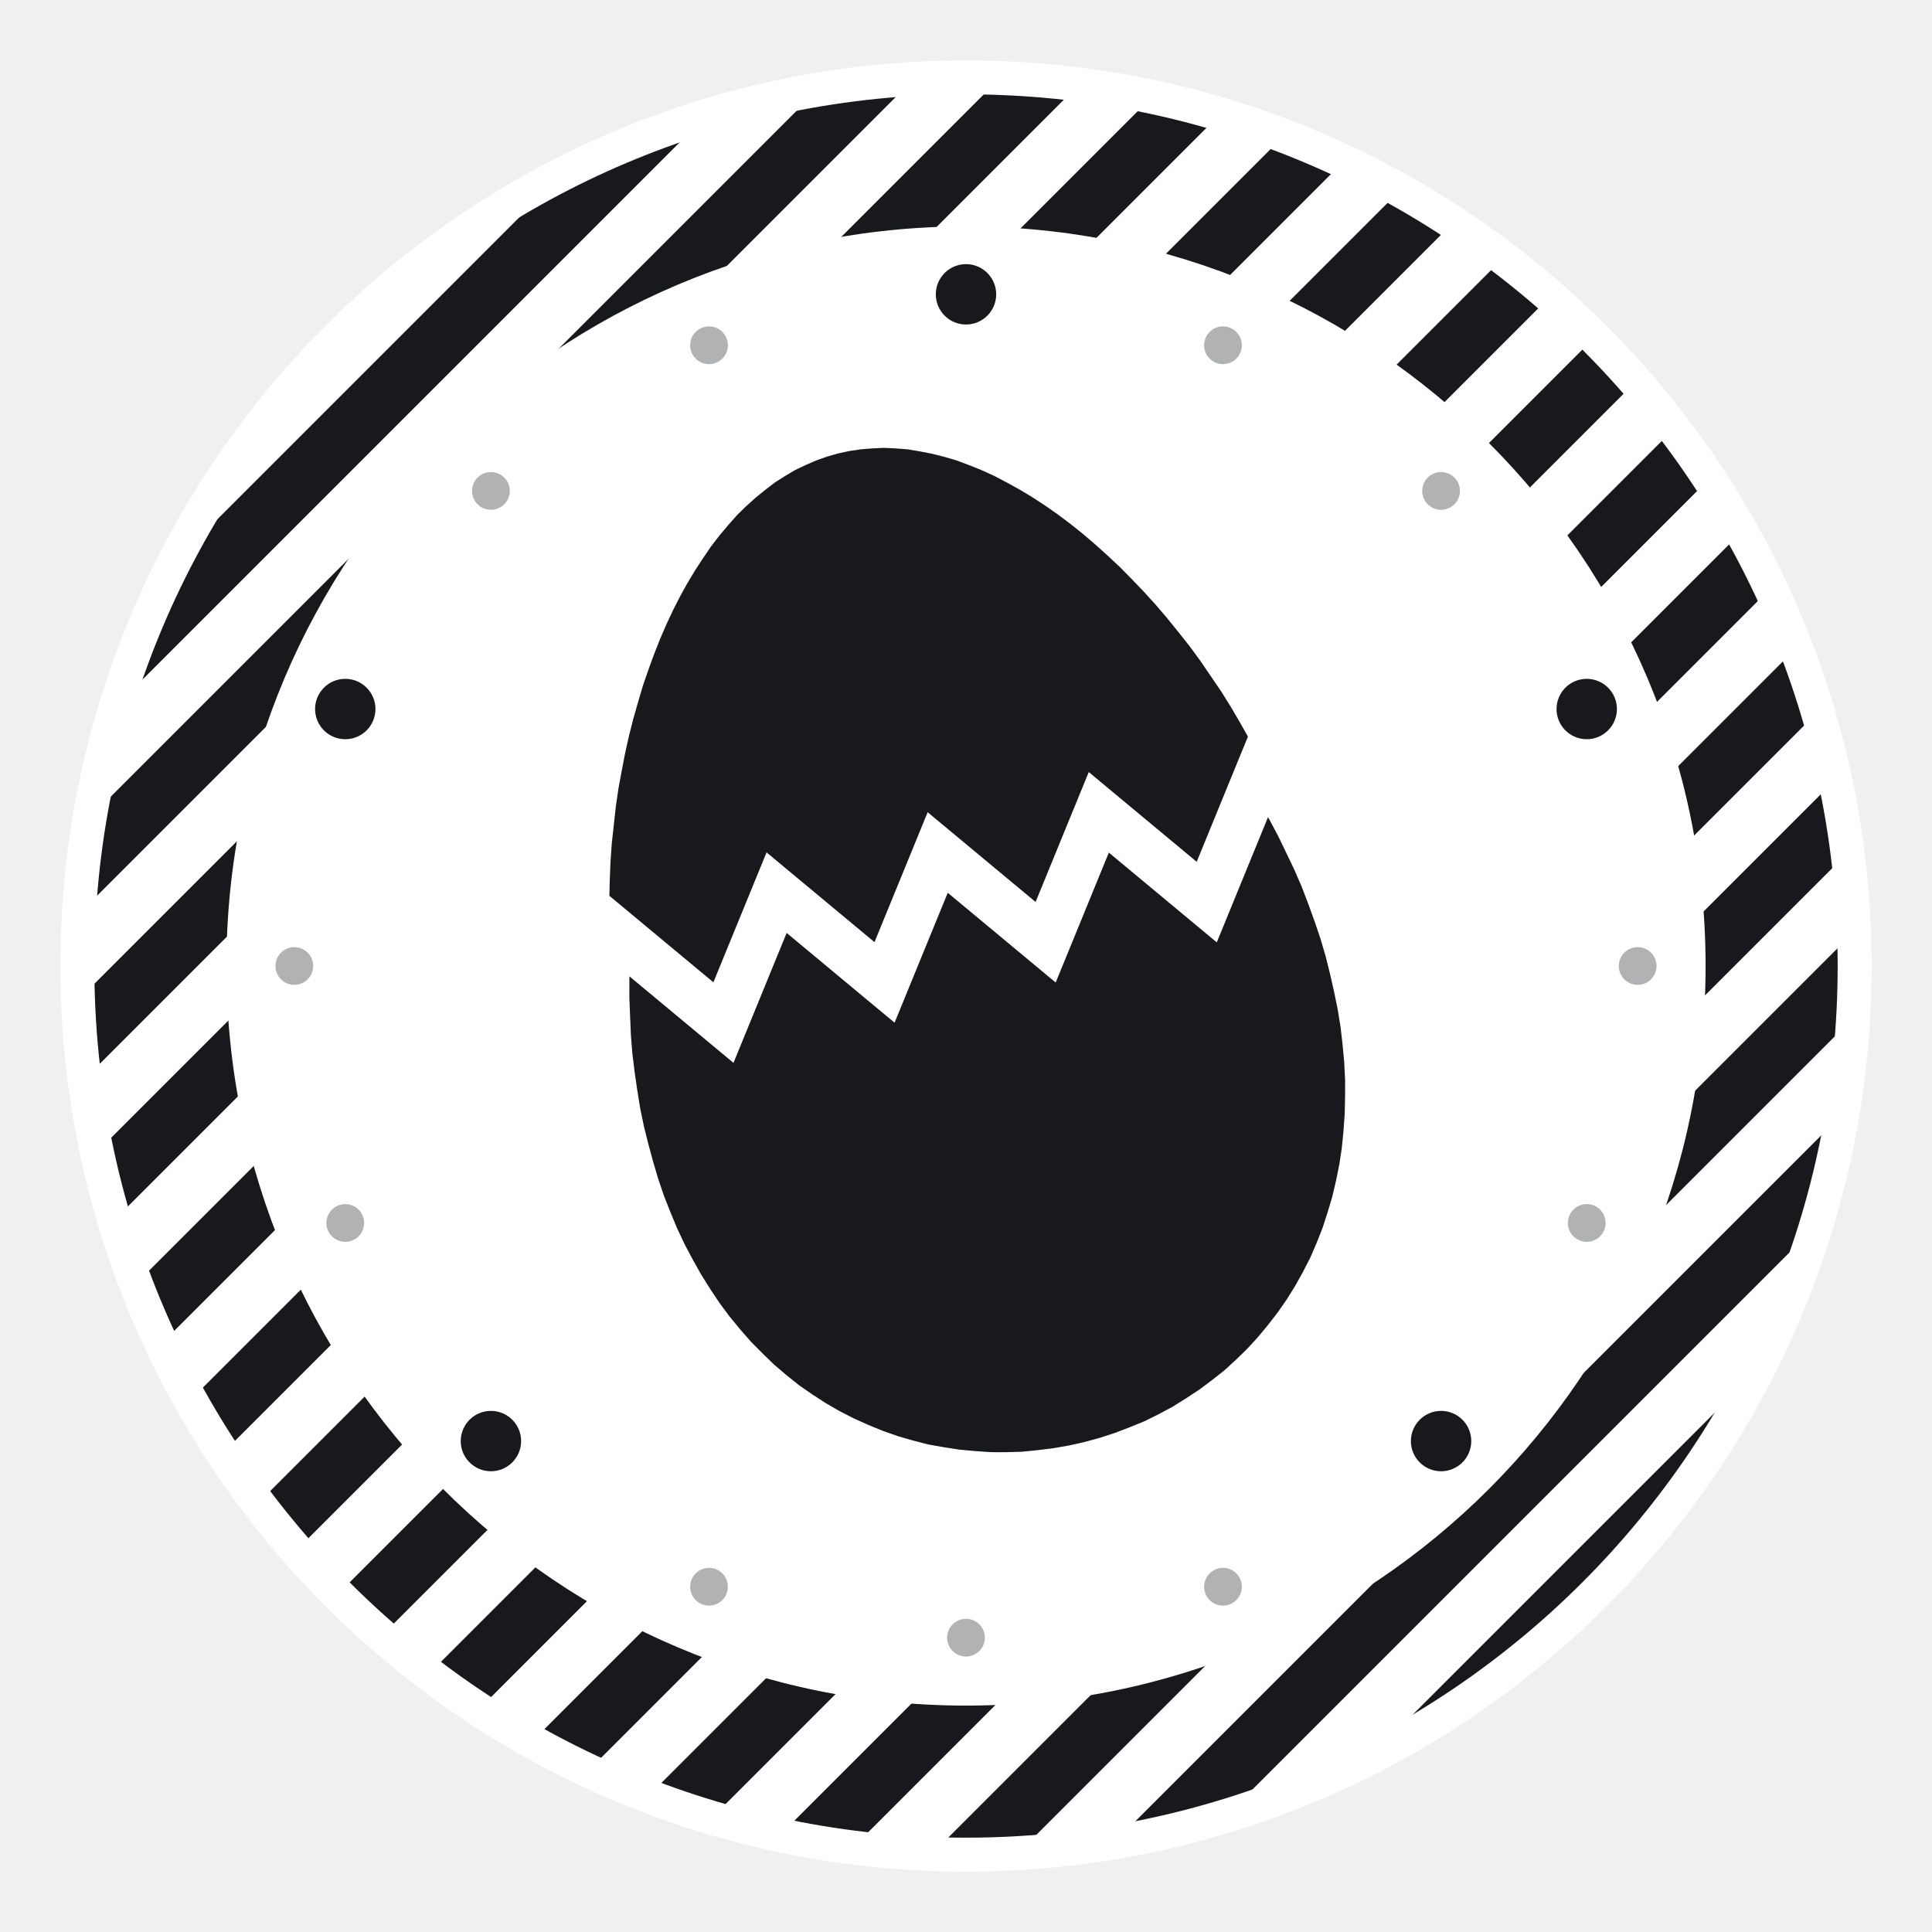
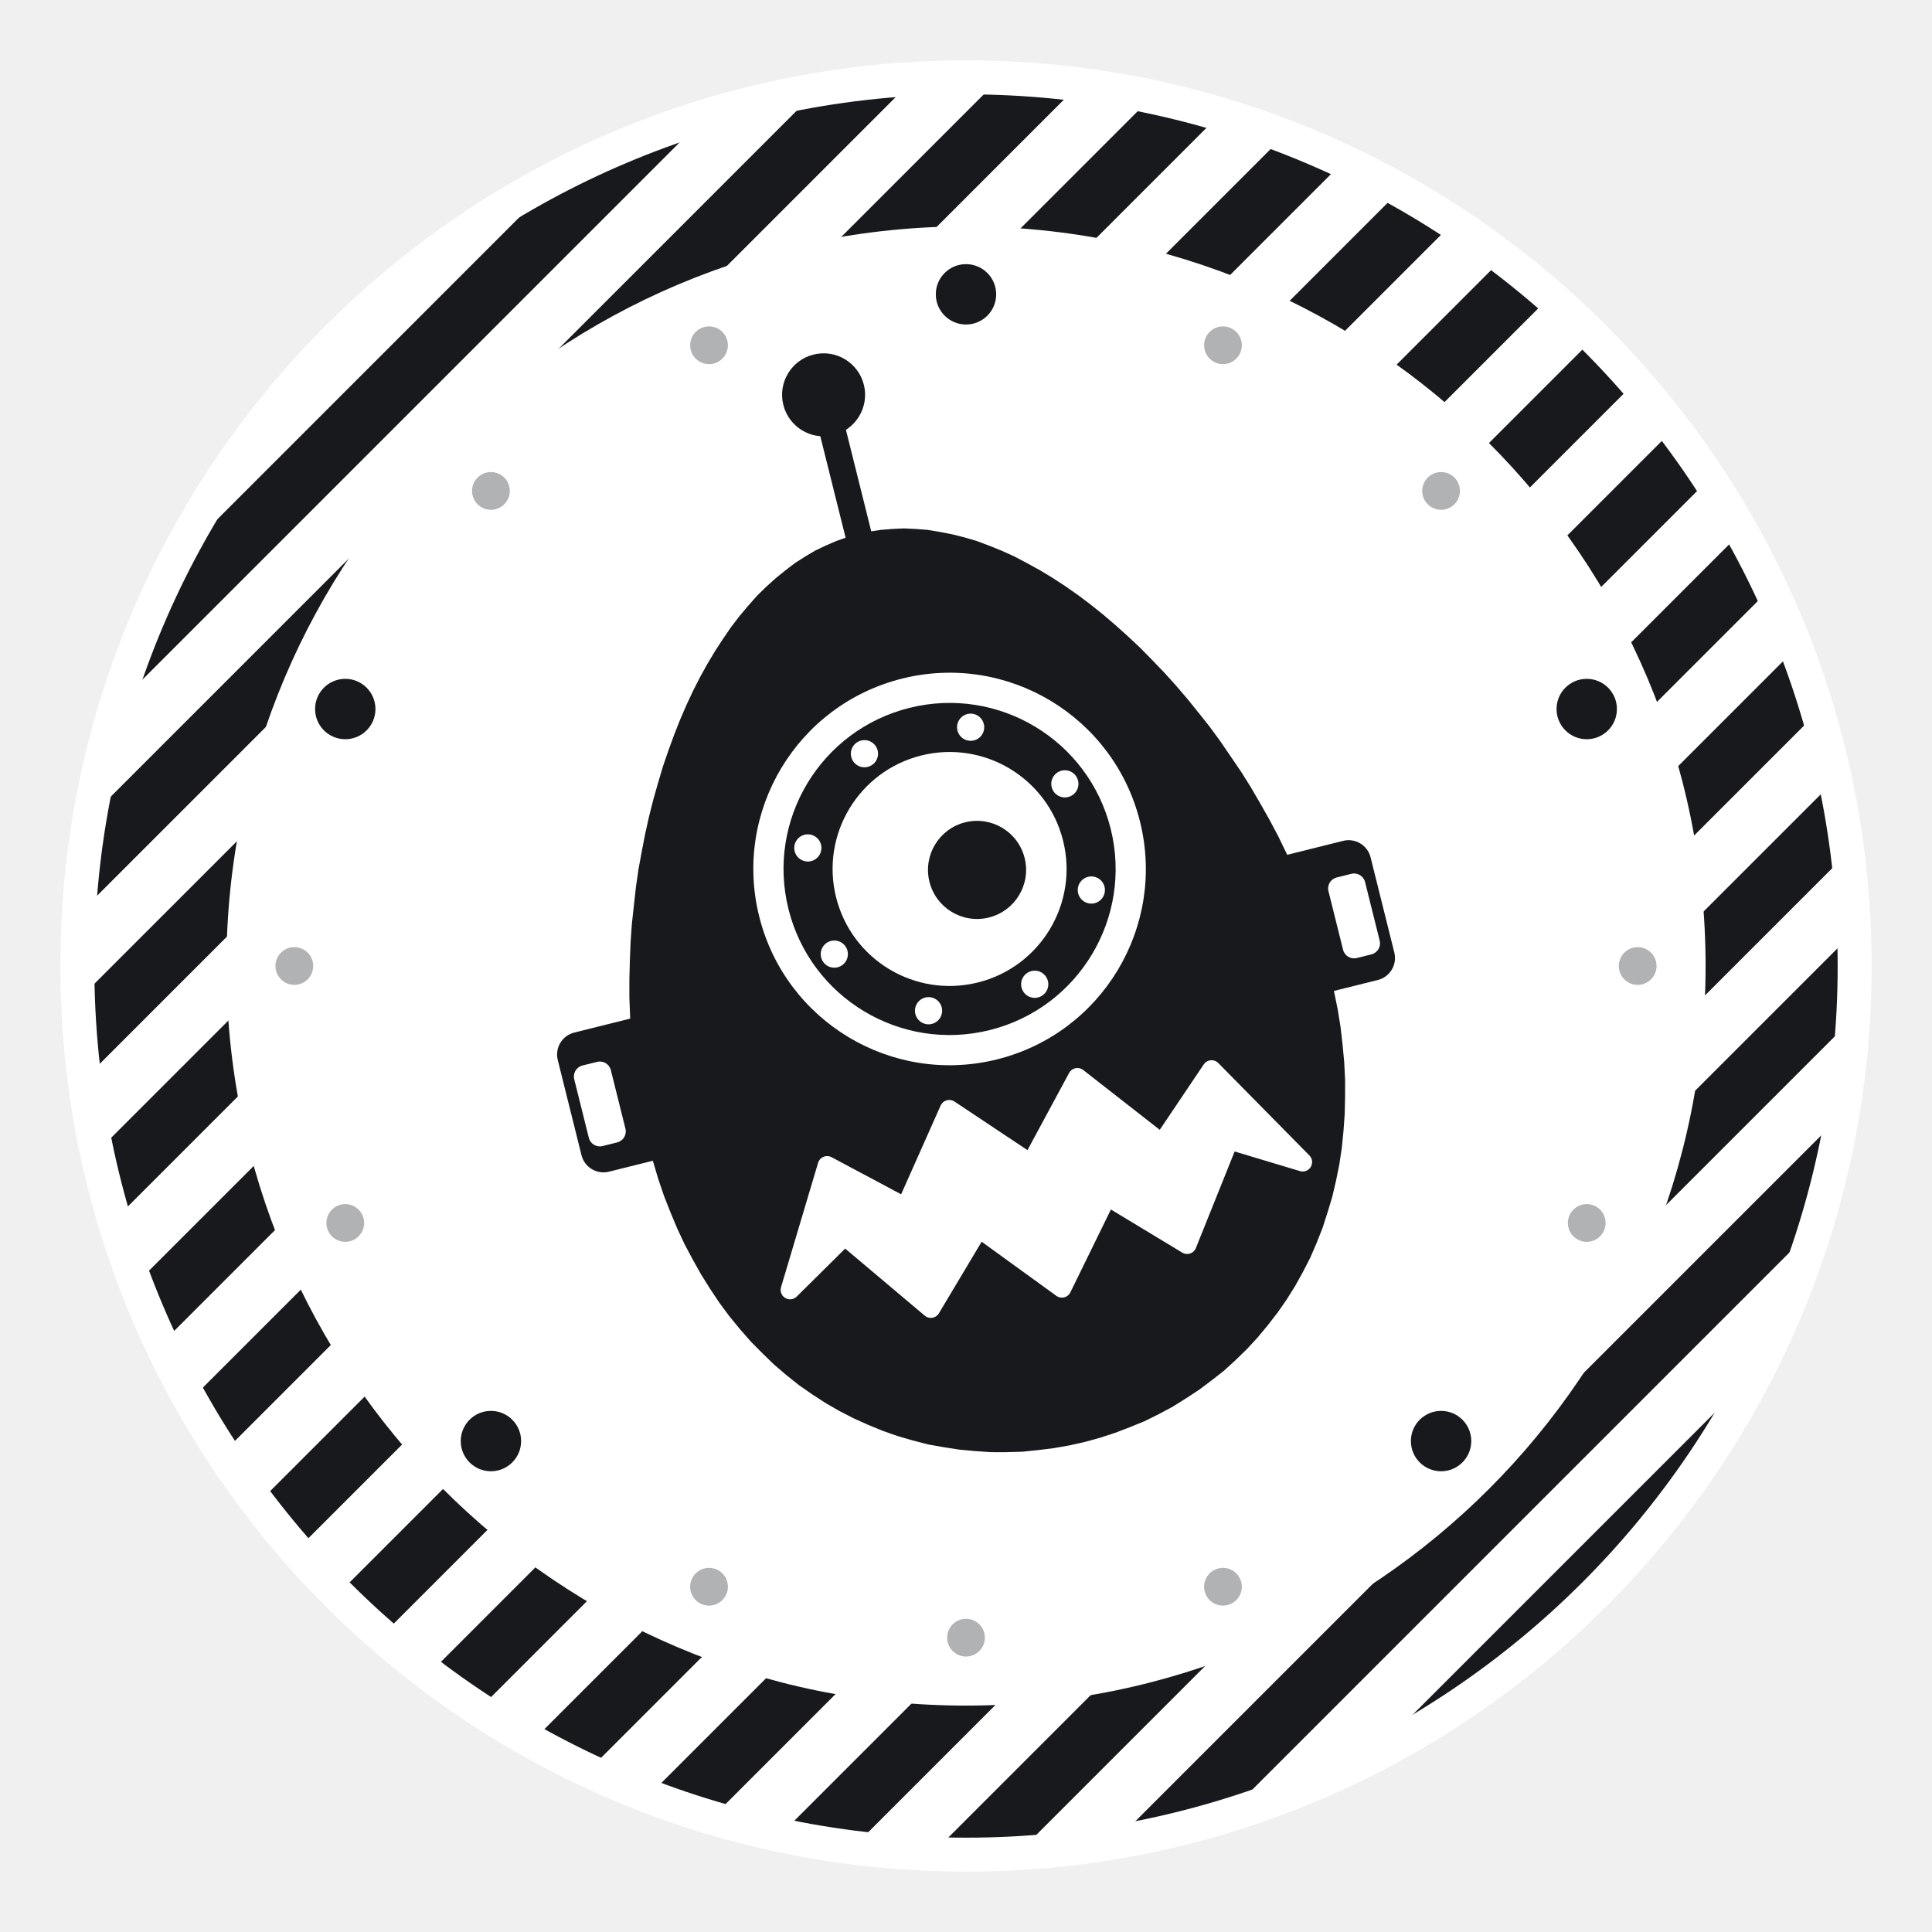
<svg xmlns="http://www.w3.org/2000/svg" viewBox="0 0 512 512" width="512" height="512">
  <circle cx="256" cy="256" r="240" fill="#fff" />
  <clipPath id="ciw">
    <circle cx="256.0" cy="256.0" r="196.0" />
  </clipPath>
  <g transform="translate(0.00 0.00) scale(1)">
    <clipPath id="crw">
      <path d="M25.0,256.0 a231.0,231.0 0 1 0 462.0,0 a231.0,231.0 0 1 0 -462.0,0Z M60.0,256.0 a196.0,196.0 0 1 0 392.0,0 a196.0,196.0 0 1 0 -392.0,0Z" clip-rule="evenodd" />
    </clipPath>
    <defs>
      <pattern id="hzw" patternUnits="userSpaceOnUse" width="32.0" height="32.0" patternTransform="rotate(45 256.0 256.0)">
        <rect width="16.0" height="32.0" fill="#17191d" />
      </pattern>
    </defs>
    <rect x="0" y="0" width="512" height="512" fill="url(#hzw)" clip-path="url(#crw)" />
    <g clip-path="url(#ciw)">
-       <clipPath id="ctw">
-         <path d="M56.0,36.0 L66.0,266.0 L146.0,266.0 L168.0,236.0 L190.0,266.0 L212.0,236.0 L234.0,266.0 L256.0,236.0 L278.0,266.0 L300.0,236.0 L322.0,266.0 L344.0,236.0 L366.0,266.0 L446.0,266.0 L456.0,36.0Z" />
-       </clipPath>
-       <clipPath id="cbw">
-         <path d="M56.0,476.0 L66.0,266.0 L146.0,266.0 L168.0,236.0 L190.0,266.0 L212.0,236.0 L234.0,266.0 L256.0,236.0 L278.0,266.0 L300.0,236.0 L322.0,266.0 L344.0,236.0 L366.0,266.0 L446.0,266.0 L456.0,476.0Z" />
-       </clipPath>
      <circle cx="256.0" cy="78.0" r="8.0" fill="#17191d" />
      <circle cx="324.1" cy="91.5" r="5.0" fill="#17191d55" />
      <circle cx="381.9" cy="130.1" r="5.0" fill="#17191d55" />
      <circle cx="420.5" cy="187.9" r="8.0" fill="#17191d" />
      <circle cx="434.0" cy="256.0" r="5.0" fill="#17191d55" />
      <circle cx="420.5" cy="324.1" r="5.0" fill="#17191d55" />
      <circle cx="381.9" cy="381.9" r="8.0" fill="#17191d" />
      <circle cx="324.1" cy="420.5" r="5.0" fill="#17191d55" />
      <circle cx="256.0" cy="434.0" r="5.0" fill="#17191d55" />
      <circle cx="187.9" cy="420.5" r="5.0" fill="#17191d55" />
      <circle cx="130.1" cy="381.9" r="8.0" fill="#17191d" />
      <circle cx="91.5" cy="324.1" r="5.0" fill="#17191d55" />
      <circle cx="78.0" cy="256.0" r="5.0" fill="#17191d55" />
      <circle cx="91.5" cy="187.9" r="8.0" fill="#17191d" />
      <circle cx="130.1" cy="130.1" r="5.0" fill="#17191d55" />
      <circle cx="187.9" cy="91.5" r="5.0" fill="#17191d55" />
      <g transform="rotate(-14 256.0 256.0)">
-         <path d="M256.0,138.0 L259.0,138.1 L262.1,138.4 L265.1,138.9 L268.1,139.5 L271.1,140.4 L274.1,141.4 L277.1,142.7 L280.1,144.1 L283.1,145.7 L286.0,147.4 L288.9,149.4 L291.8,151.5 L294.7,153.8 L297.5,156.3 L300.3,158.9 L303.1,161.7 L305.8,164.6 L308.5,167.7 L311.1,170.9 L313.7,174.3 L316.2,177.8 L318.7,181.5 L321.1,185.2 L323.4,189.1 L325.7,193.1 L327.9,197.2 L330.0,201.4 L332.0,205.7 L334.0,210.1 L335.8,214.5 L337.5,219.1 L339.2,223.7 L340.7,228.3 L342.1,233.1 L343.4,237.8 L344.6,242.6 L345.6,247.4 L346.6,252.3 L347.4,257.1 L348.0,262.0 L348.5,266.9 L348.9,271.7 L349.1,276.6 L349.1,281.4 L349.0,286.2 L348.8,290.9 L348.4,295.7 L347.8,300.3 L347.1,304.9 L346.2,309.5 L345.1,313.9 L343.9,318.3 L342.5,322.6 L341.0,326.8 L339.3,330.9 L337.4,334.9 L335.4,338.8 L333.2,342.5 L330.9,346.2 L328.4,349.7 L325.8,353.1 L323.0,356.3 L320.1,359.4 L317.1,362.3 L313.9,365.1 L310.6,367.7 L307.2,370.2 L303.7,372.5 L300.1,374.6 L296.4,376.6 L292.6,378.3 L288.8,379.9 L284.8,381.3 L280.8,382.6 L276.8,383.6 L272.7,384.5 L268.5,385.1 L264.4,385.6 L260.2,385.9 L256.0,386.0 L251.8,385.9 L247.6,385.6 L243.5,385.1 L239.3,384.5 L235.2,383.6 L231.2,382.6 L227.2,381.3 L223.2,379.9 L219.4,378.3 L215.6,376.6 L211.9,374.6 L208.3,372.5 L204.8,370.2 L201.4,367.7 L198.1,365.1 L194.9,362.3 L191.9,359.4 L189.0,356.3 L186.2,353.1 L183.6,349.7 L181.1,346.2 L178.8,342.5 L176.6,338.8 L174.6,334.9 L172.7,330.9 L171.0,326.8 L169.5,322.6 L168.1,318.3 L166.9,313.9 L165.8,309.5 L164.9,304.9 L164.2,300.3 L163.6,295.7 L163.2,290.9 L163.0,286.2 L162.9,281.4 L162.9,276.6 L163.1,271.7 L163.5,266.9 L164.0,262.0 L164.6,257.1 L165.4,252.3 L166.4,247.4 L167.4,242.6 L168.6,237.8 L169.9,233.1 L171.3,228.3 L172.8,223.7 L174.5,219.1 L176.2,214.5 L178.0,210.1 L180.0,205.7 L182.0,201.4 L184.1,197.2 L186.3,193.1 L188.6,189.1 L190.9,185.2 L193.3,181.5 L195.8,177.8 L198.3,174.3 L200.9,170.9 L203.5,167.7 L206.2,164.6 L208.9,161.7 L211.7,158.9 L214.5,156.3 L217.3,153.8 L220.2,151.5 L223.1,149.4 L226.0,147.4 L228.9,145.7 L231.9,144.1 L234.9,142.7 L237.9,141.4 L240.9,140.4 L243.9,139.5 L246.9,138.9 L249.9,138.4 L253.0,138.1Z" fill="#17191d" clip-path="url(#cbw)" />
-         <g transform="translate(0 -22)">
-           <path d="M256.0,138.0 L259.0,138.1 L262.1,138.4 L265.1,138.9 L268.1,139.5 L271.1,140.4 L274.1,141.4 L277.1,142.7 L280.1,144.1 L283.1,145.7 L286.0,147.4 L288.9,149.4 L291.8,151.5 L294.7,153.8 L297.5,156.3 L300.3,158.9 L303.1,161.7 L305.8,164.6 L308.5,167.7 L311.1,170.9 L313.7,174.3 L316.2,177.8 L318.7,181.5 L321.1,185.2 L323.4,189.1 L325.7,193.1 L327.9,197.2 L330.0,201.4 L332.0,205.7 L334.0,210.1 L335.8,214.5 L337.5,219.1 L339.2,223.7 L340.7,228.3 L342.1,233.1 L343.4,237.8 L344.6,242.6 L345.6,247.4 L346.6,252.3 L347.4,257.1 L348.0,262.0 L348.5,266.9 L348.9,271.7 L349.1,276.6 L349.1,281.4 L349.0,286.2 L348.8,290.9 L348.4,295.7 L347.8,300.3 L347.1,304.9 L346.2,309.5 L345.1,313.9 L343.9,318.3 L342.5,322.6 L341.0,326.8 L339.3,330.9 L337.4,334.9 L335.4,338.8 L333.2,342.5 L330.9,346.2 L328.4,349.7 L325.8,353.1 L323.0,356.3 L320.1,359.4 L317.1,362.3 L313.9,365.1 L310.6,367.7 L307.2,370.2 L303.7,372.5 L300.1,374.6 L296.4,376.6 L292.6,378.3 L288.8,379.9 L284.8,381.3 L280.8,382.6 L276.8,383.6 L272.7,384.5 L268.5,385.1 L264.4,385.6 L260.2,385.9 L256.0,386.0 L251.8,385.9 L247.6,385.6 L243.5,385.1 L239.3,384.5 L235.2,383.6 L231.2,382.6 L227.2,381.3 L223.2,379.9 L219.4,378.3 L215.6,376.6 L211.9,374.6 L208.3,372.5 L204.8,370.2 L201.4,367.7 L198.1,365.1 L194.9,362.3 L191.9,359.4 L189.0,356.3 L186.2,353.1 L183.6,349.7 L181.1,346.2 L178.8,342.5 L176.6,338.8 L174.6,334.9 L172.7,330.9 L171.0,326.8 L169.5,322.6 L168.1,318.3 L166.9,313.9 L165.8,309.5 L164.9,304.9 L164.2,300.3 L163.6,295.7 L163.2,290.9 L163.0,286.2 L162.9,281.4 L162.9,276.6 L163.1,271.7 L163.5,266.9 L164.0,262.0 L164.6,257.1 L165.4,252.3 L166.4,247.4 L167.4,242.6 L168.6,237.8 L169.9,233.1 L171.3,228.3 L172.8,223.7 L174.5,219.1 L176.2,214.5 L178.0,210.1 L180.0,205.7 L182.0,201.4 L184.1,197.2 L186.3,193.1 L188.6,189.1 L190.9,185.2 L193.3,181.5 L195.8,177.8 L198.3,174.3 L200.9,170.9 L203.5,167.7 L206.2,164.6 L208.9,161.7 L211.7,158.9 L214.5,156.3 L217.3,153.8 L220.2,151.5 L223.1,149.4 L226.0,147.4 L228.9,145.7 L231.9,144.1 L234.9,142.7 L237.9,141.4 L240.9,140.4 L243.9,139.5 L246.9,138.9 L249.9,138.4 L253.0,138.1Z" fill="#17191d" clip-path="url(#ctw)" />
-         </g>
+         <rect x="252.5" y="104.0" width="7" height="40" rx="3.5" fill="#17191d" />
+         <circle cx="256.0" cy="100.0" r="11" fill="#17191d" />
+         <circle cx="256.0" cy="100.0" r="4.5" fill="#17191d" />
+         <rect x="145.0" y="248.0" width="34" height="38" rx="6" fill="#17191d" />
+         <rect x="148.0" y="257.0" width="10" height="22" rx="3" fill="#fff" />
+         <rect x="333.0" y="248.0" width="34" height="38" rx="6" fill="#17191d" />
+         <rect x="354.0" y="257.0" width="10" height="22" rx="3" fill="#fff" />
+         <path d="M256.0,138.0 L259.0,138.1 L262.1,138.4 L265.1,138.9 L268.1,139.5 L271.1,140.4 L274.1,141.4 L277.1,142.7 L280.1,144.1 L283.1,145.7 L286.0,147.4 L288.9,149.4 L291.8,151.5 L294.7,153.8 L297.5,156.3 L300.3,158.9 L303.1,161.7 L305.8,164.6 L308.5,167.7 L311.1,170.9 L313.7,174.3 L316.2,177.8 L318.7,181.5 L321.1,185.2 L323.4,189.1 L325.7,193.1 L327.9,197.2 L330.0,201.4 L332.0,205.7 L334.0,210.1 L335.8,214.5 L337.5,219.1 L339.2,223.7 L340.7,228.3 L342.1,233.1 L343.4,237.8 L344.6,242.6 L345.6,247.4 L346.6,252.3 L347.4,257.1 L348.0,262.0 L348.5,266.9 L348.9,271.7 L349.1,276.6 L349.1,281.4 L349.0,286.2 L348.8,290.9 L348.4,295.7 L347.8,300.3 L347.1,304.9 L346.2,309.5 L345.1,313.9 L343.9,318.3 L342.5,322.6 L341.0,326.8 L339.3,330.9 L337.4,334.9 L335.4,338.8 L333.2,342.5 L330.9,346.2 L328.4,349.7 L325.8,353.1 L323.0,356.3 L320.1,359.4 L317.1,362.3 L313.9,365.1 L310.6,367.7 L307.2,370.2 L303.7,372.5 L300.1,374.6 L296.4,376.6 L292.6,378.3 L288.8,379.9 L284.8,381.3 L280.8,382.6 L276.8,383.6 L272.7,384.5 L268.5,385.1 L264.4,385.6 L260.2,385.9 L256.0,386.0 L251.8,385.9 L247.6,385.6 L243.5,385.1 L239.3,384.5 L235.2,383.6 L231.2,382.6 L227.2,381.3 L223.2,379.9 L219.4,378.3 L215.6,376.6 L211.9,374.6 L208.3,372.5 L204.8,370.2 L201.4,367.7 L198.1,365.1 L194.9,362.3 L191.9,359.4 L189.0,356.3 L186.2,353.1 L183.6,349.7 L181.1,346.2 L178.8,342.5 L176.6,338.8 L174.6,334.9 L172.7,330.9 L171.0,326.8 L169.5,322.6 L168.1,318.3 L166.9,313.9 L165.8,309.5 L164.9,304.9 L164.2,300.3 L163.6,295.7 L163.2,290.9 L163.0,286.2 L162.9,281.4 L162.9,276.6 L163.1,271.7 L163.5,266.9 L164.0,262.0 L164.6,257.1 L165.4,252.3 L166.4,247.4 L167.4,242.6 L168.6,237.8 L169.9,233.1 L171.3,228.3 L172.8,223.7 L174.5,219.1 L176.2,214.5 L178.0,210.1 L180.0,205.7 L182.0,201.4 L184.1,197.2 L186.3,193.1 L188.6,189.1 L190.9,185.2 L193.3,181.5 L195.8,177.8 L198.3,174.3 L200.9,170.9 L203.5,167.7 L206.2,164.6 L208.9,161.7 L211.7,158.9 L214.5,156.3 L217.3,153.8 L220.2,151.5 L223.1,149.4 L226.0,147.4 L228.9,145.7 L231.9,144.1 L234.9,142.7 L237.9,141.4 L240.9,140.4 L243.9,139.5 L246.9,138.9 L249.9,138.4 L253.0,138.1Z" fill="#17191d" />
+         <circle cx="258.0" cy="230.0" r="52" fill="#fff" />
+         <circle cx="258.0" cy="230.0" r="44" fill="#17191d" />
+         <circle cx="293.1" cy="244.5" r="3.6" fill="#fff" />
+         <circle cx="272.5" cy="265.1" r="3.6" fill="#fff" />
+         <circle cx="243.5" cy="265.1" r="3.6" fill="#fff" />
+         <circle cx="222.9" cy="244.5" r="3.6" fill="#fff" />
+         <circle cx="222.9" cy="215.5" r="3.6" fill="#fff" />
+         <circle cx="243.5" cy="194.9" r="3.6" fill="#fff" />
+         <circle cx="272.5" cy="194.9" r="3.6" fill="#fff" />
+         <circle cx="293.1" cy="215.5" r="3.6" fill="#fff" />
+         <circle cx="258.0" cy="230.0" r="31" fill="#fff" />
+         <circle cx="265.0" cy="232.0" r="13" fill="#17191d" />
+         <circle cx="246.0" cy="217.0" r="5.5" fill="#fff" />
+         <path d="M190.0,328.0 L207.5,298.4 L225.0,314.2 L242.5,291.8 L260.0,311.0 L277.5,291.8 L295.0,314.2 L312.5,298.4 L330.0,328.0 L330.0,328.0 L312.5,317.6 L295.0,341.8 L277.5,324.2 L260.0,345.0 L242.5,324.2 L225.0,341.8 L207.5,317.6 L190.0,328.0Z" fill="#fff" stroke="#fff" stroke-width="5" stroke-linejoin="round" />
      </g>
    </g>
  </g>
</svg>
